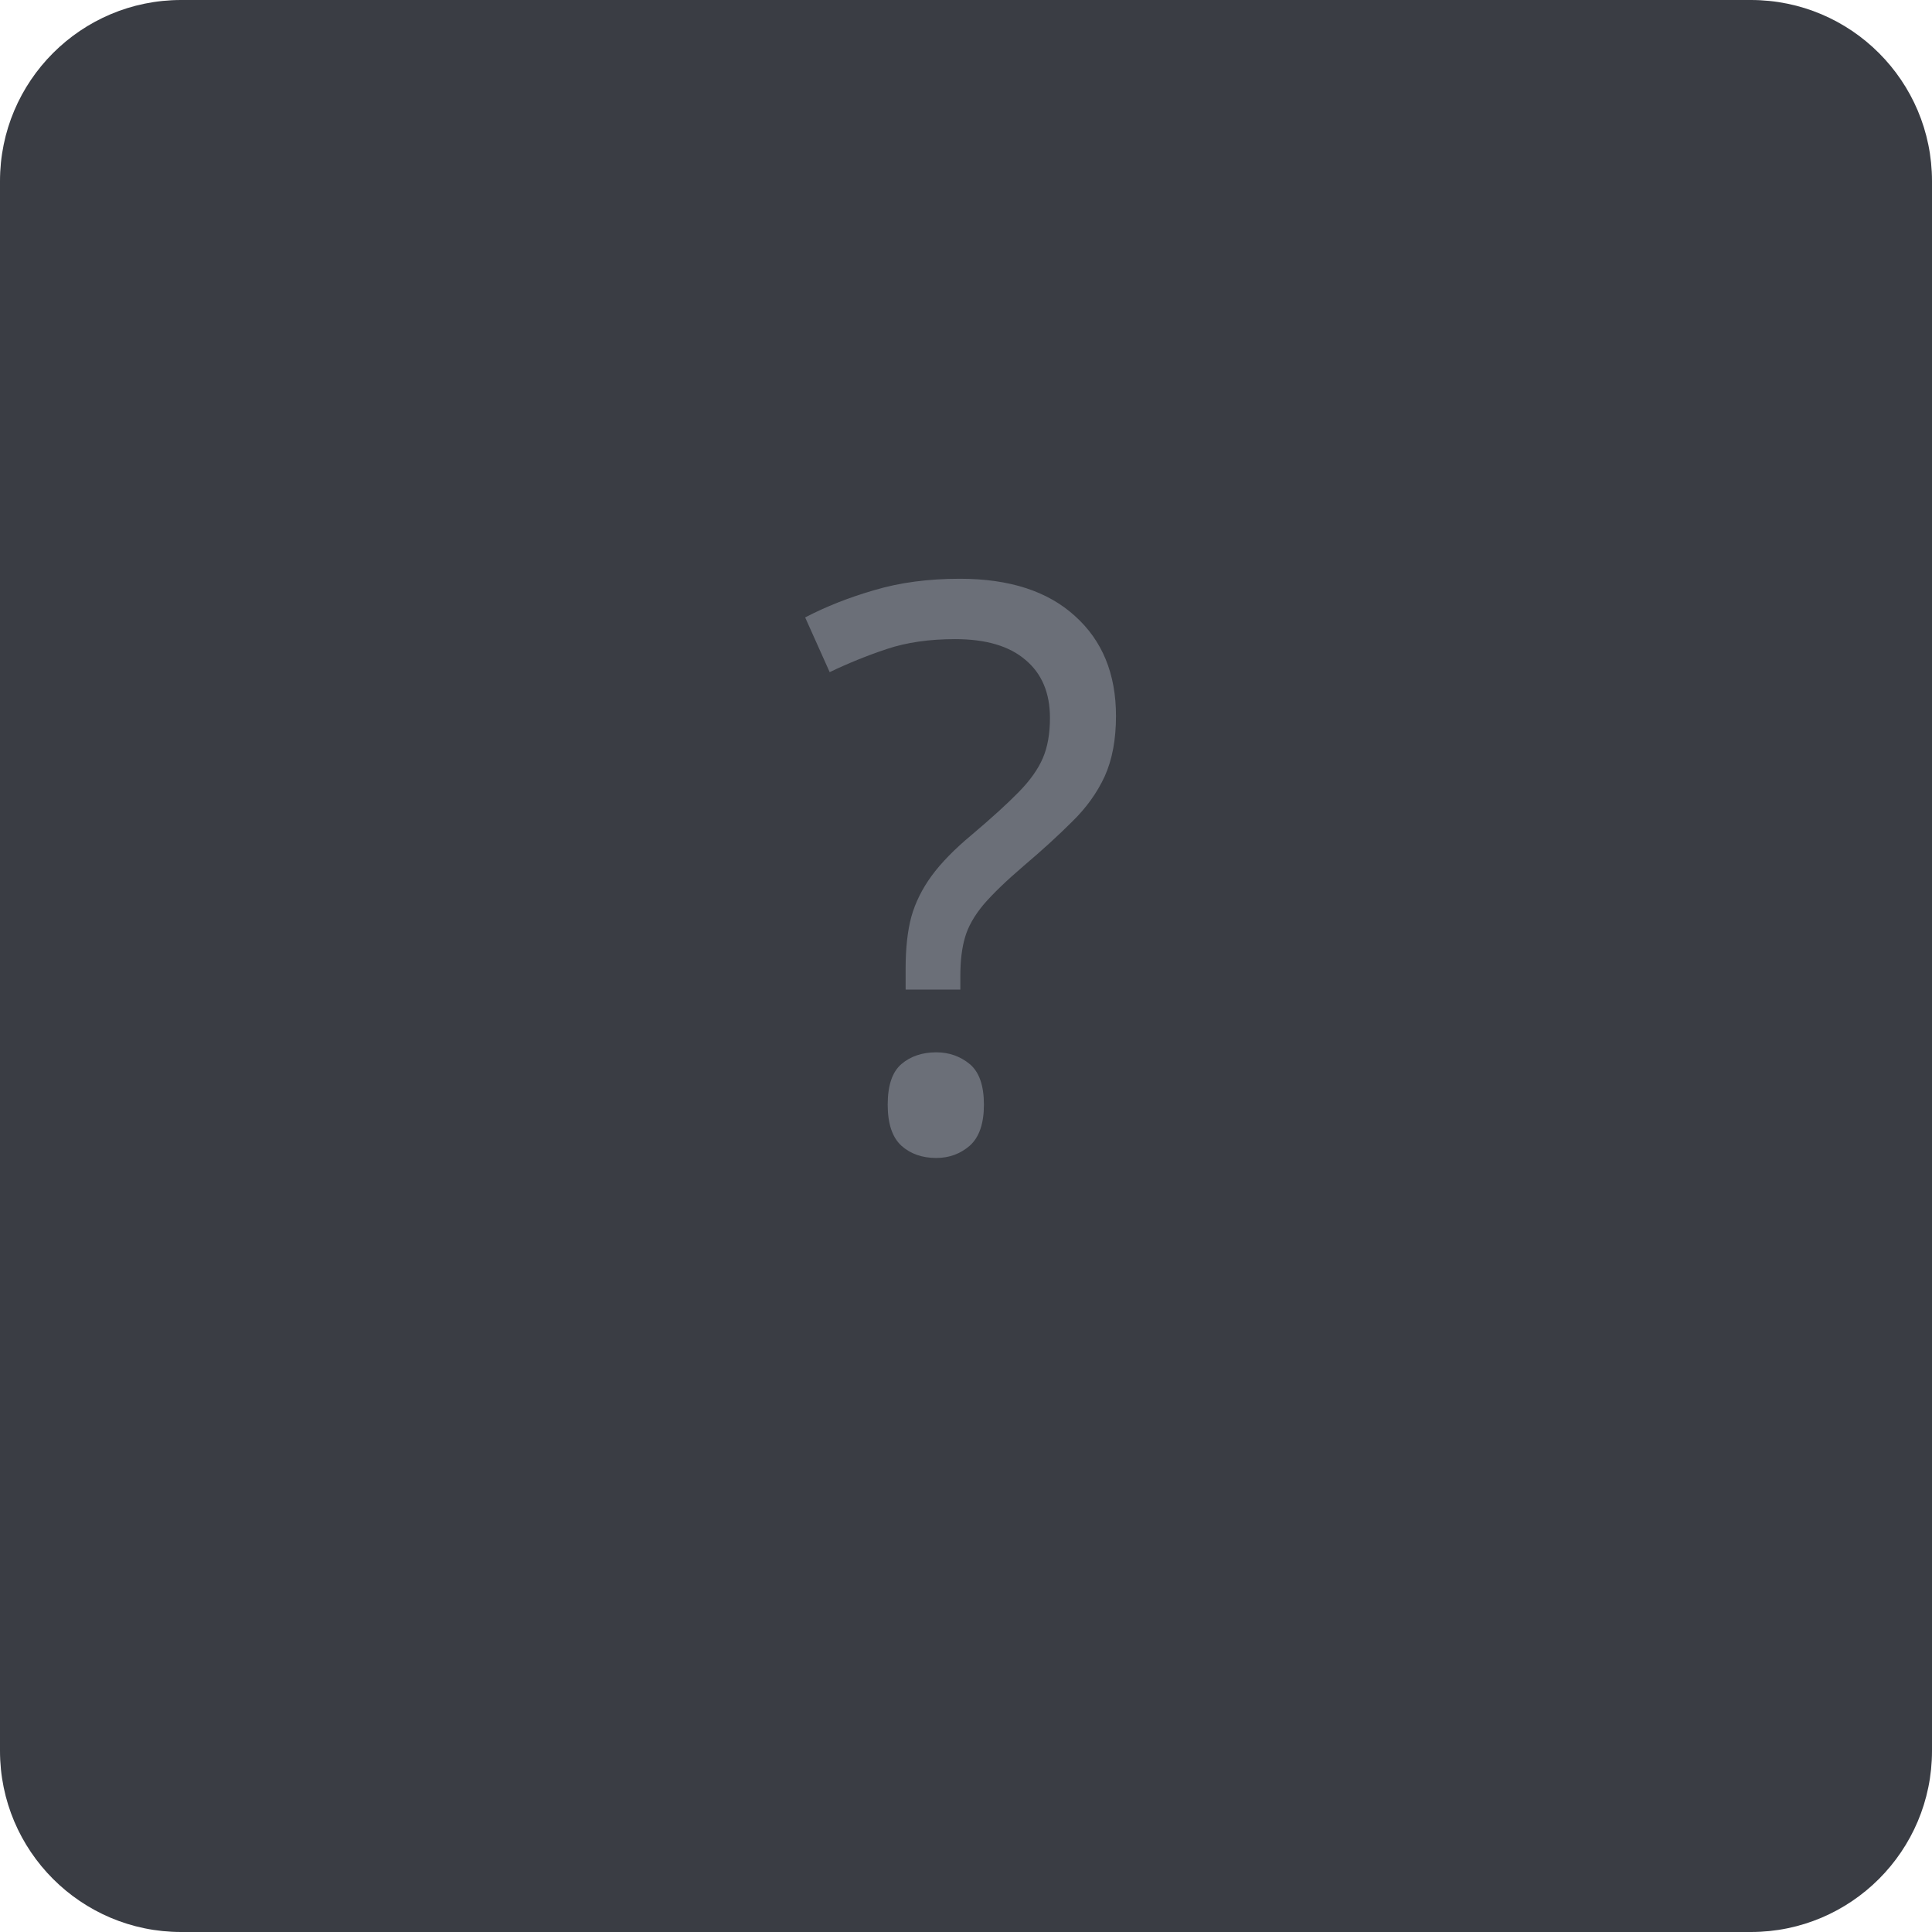
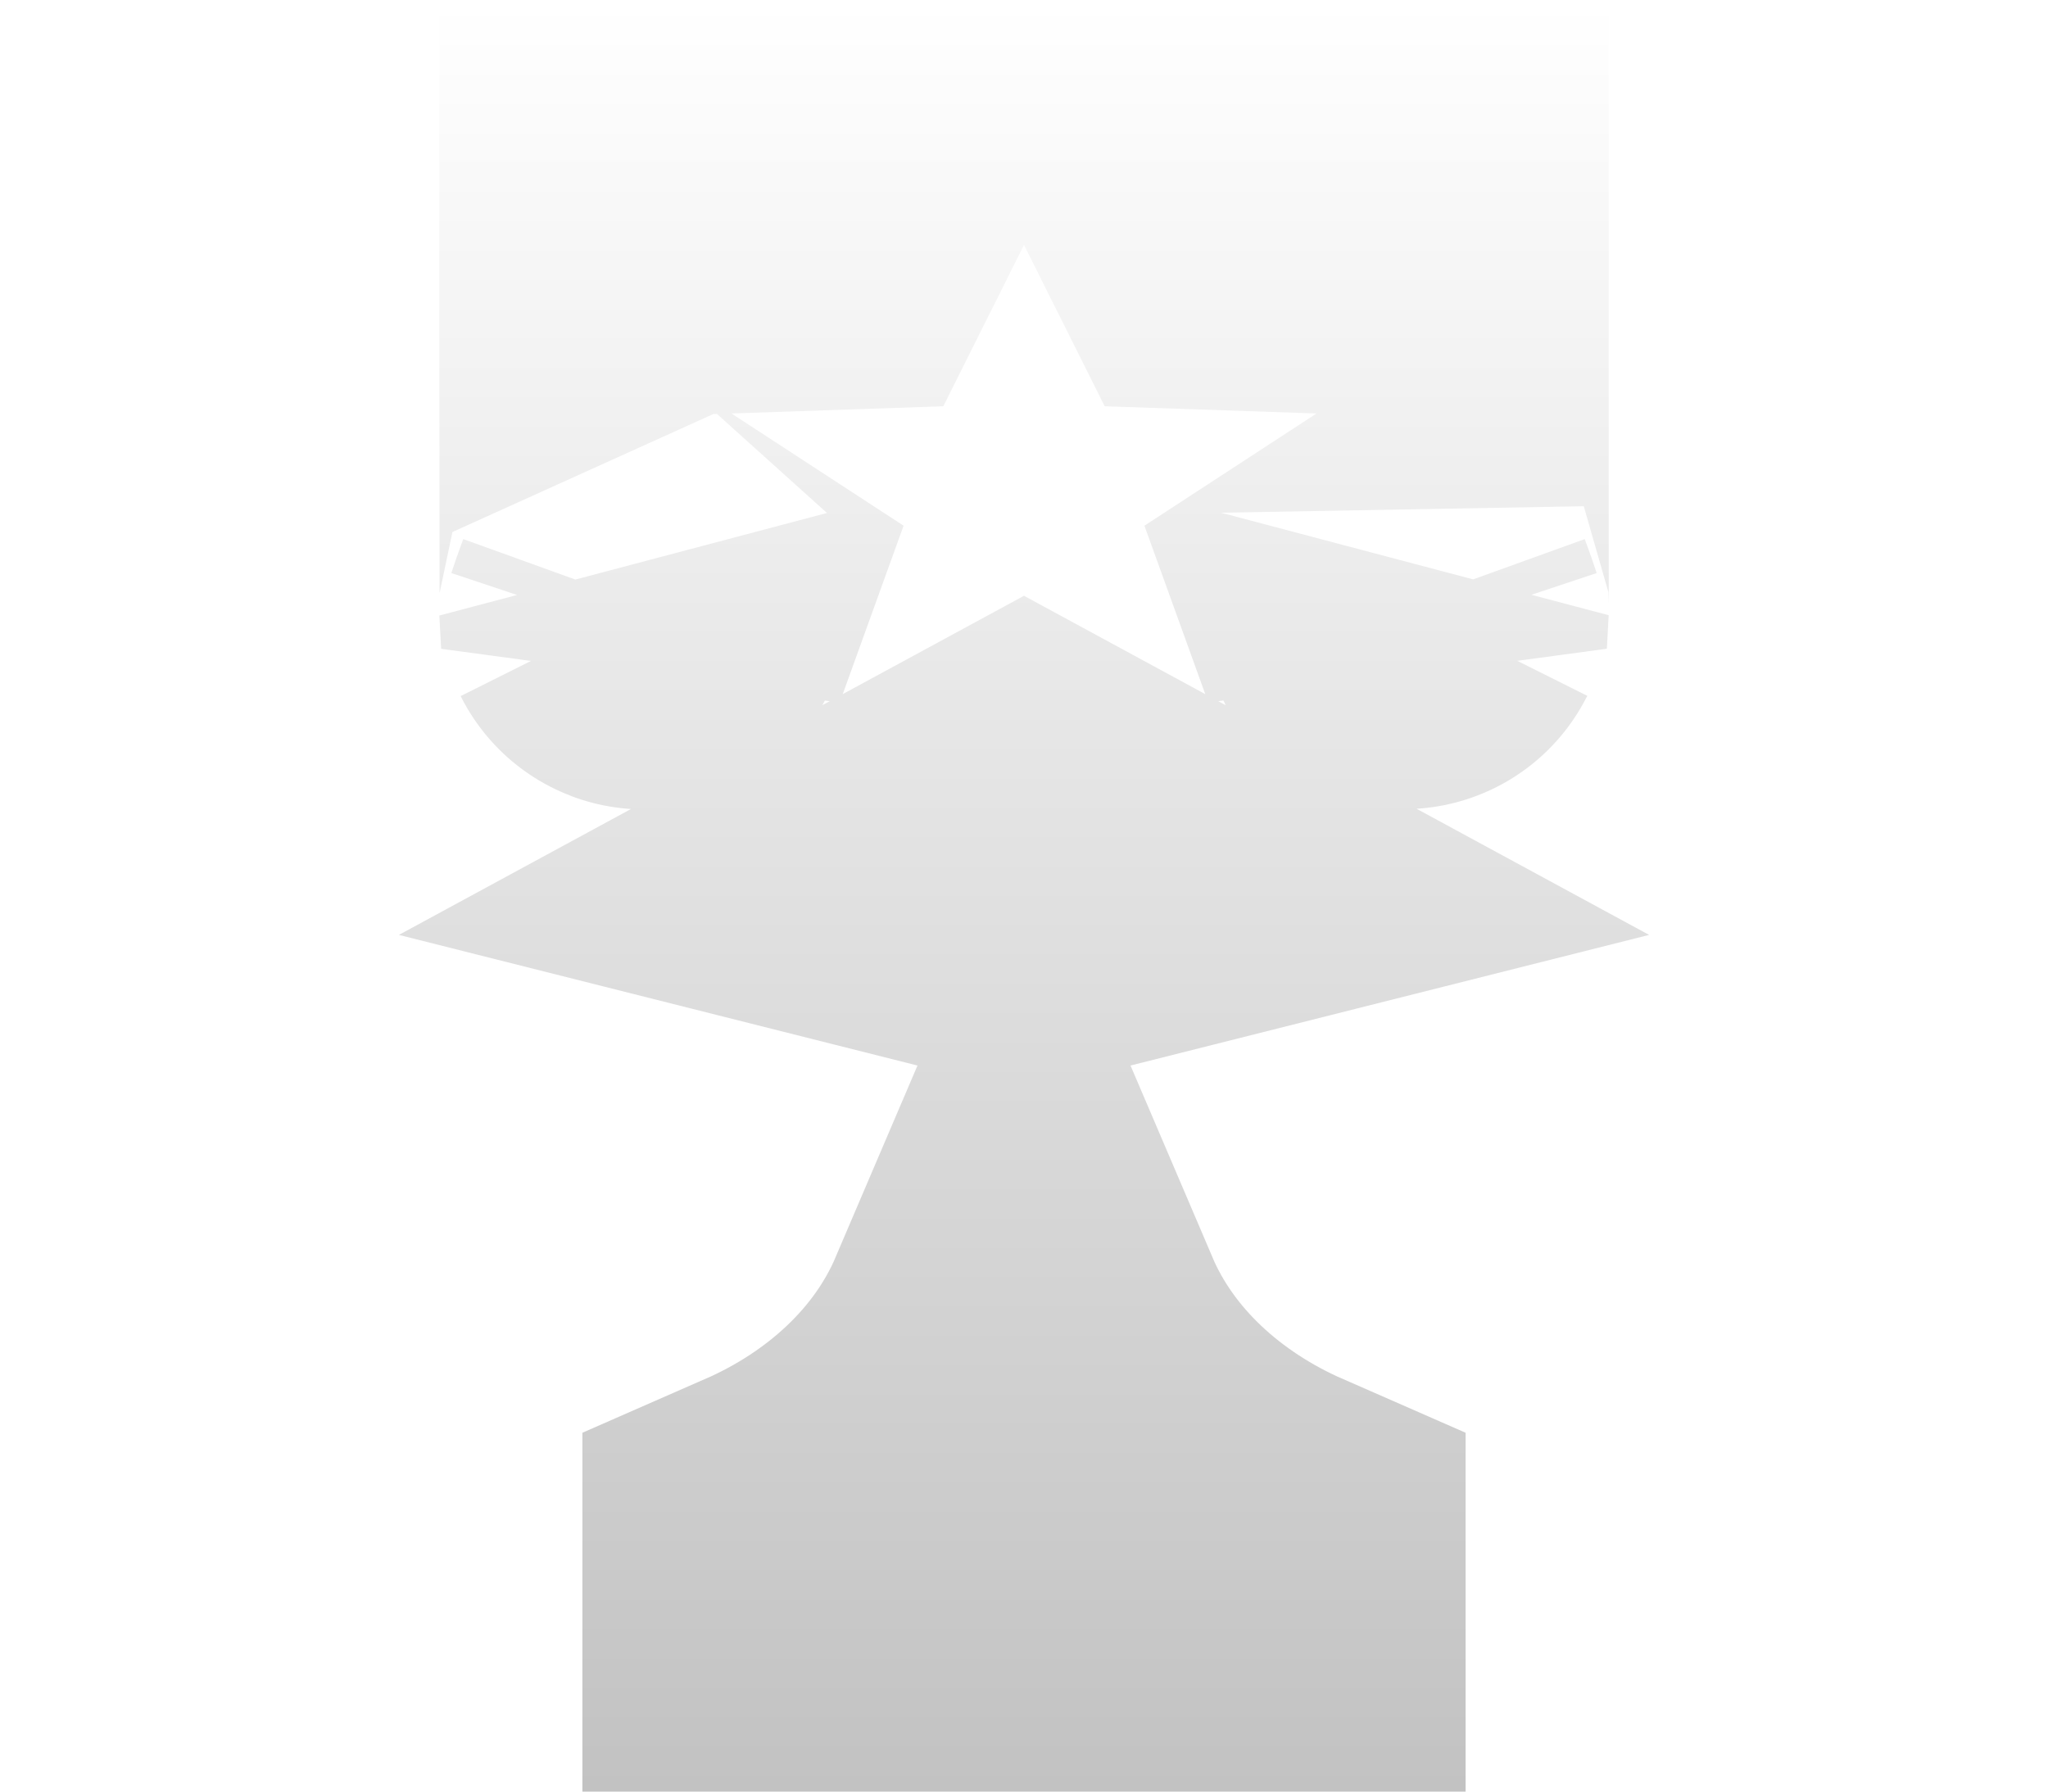
- <svg xmlns="http://www.w3.org/2000/svg" width="64" height="64">
-   <rect width="64" height="64" rx="6" fill="#3a3d44" />
-   <text x="32" y="38" font-family="sans-serif" font-size="26" fill="#6b6f78" text-anchor="middle">?</text>
+ <svg xmlns="http://www.w3.org/2000/svg" width="8" height="7" viewBox="0 0 8 7" fill="none">
+   <path d="M5.485 2.361L5.478 2.492L5.464 2.45L5.438 2.378L5.484 2.348C5.484 2.359 5.484 2.363 5.485 2.361ZM5.171 0.816L4.818 0.804L4.816 0.8H5.484V0.826L5.171 0.816ZM4 3.238L4.258 3.378L4 3.443L3.742 3.378L4 3.238ZM3.075 6.121C3.477 5.945 3.824 5.638 4 5.226C4.176 5.638 4.523 5.945 4.925 6.121V6.2H3.075V6.121ZM2.515 2.362C2.516 2.364 2.516 2.359 2.516 2.348L2.562 2.378L2.536 2.45L2.522 2.492L2.515 2.362ZM3.184 0.8L3.182 0.804L2.829 0.816L2.516 0.826V0.8H3.184Z" fill="black" stroke="url(#paint0_linear_9965_97)" stroke-width="1.6" />
+   <defs>
+     <linearGradient id="paint0_linear_9965_97" x1="4" y1="0" x2="4" y2="7" gradientUnits="userSpaceOnUse">
+       <stop stop-color="white" />
+       <stop offset="1" stop-color="#C2C2C2" />
+     </linearGradient>
+   </defs>
</svg>
